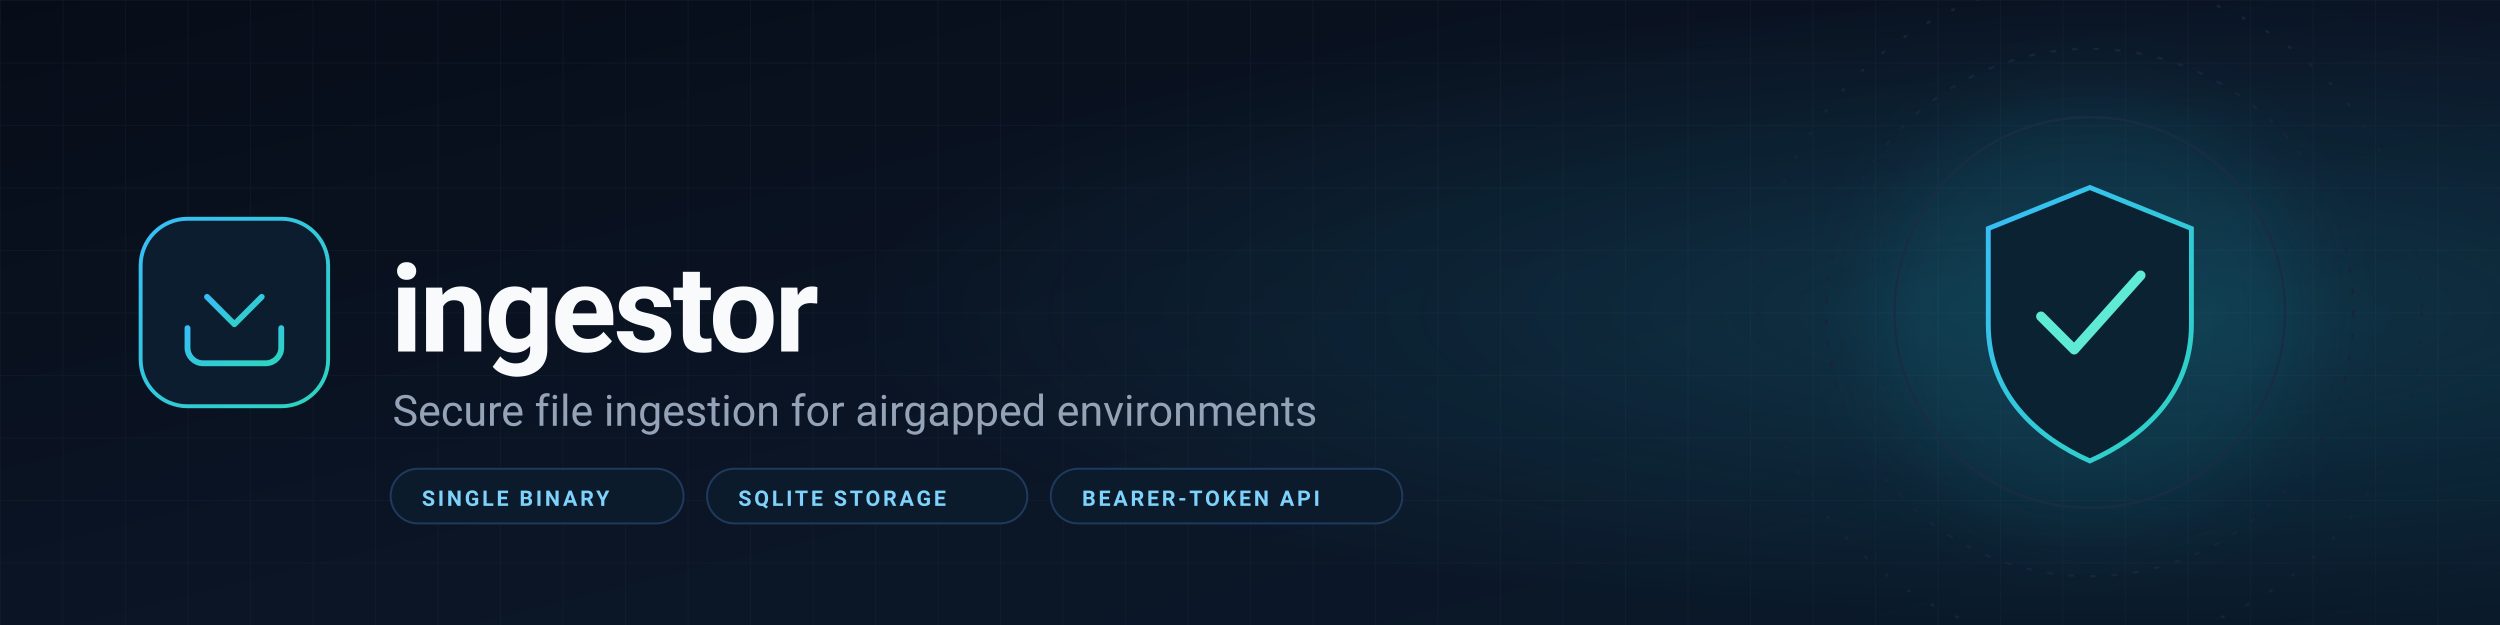
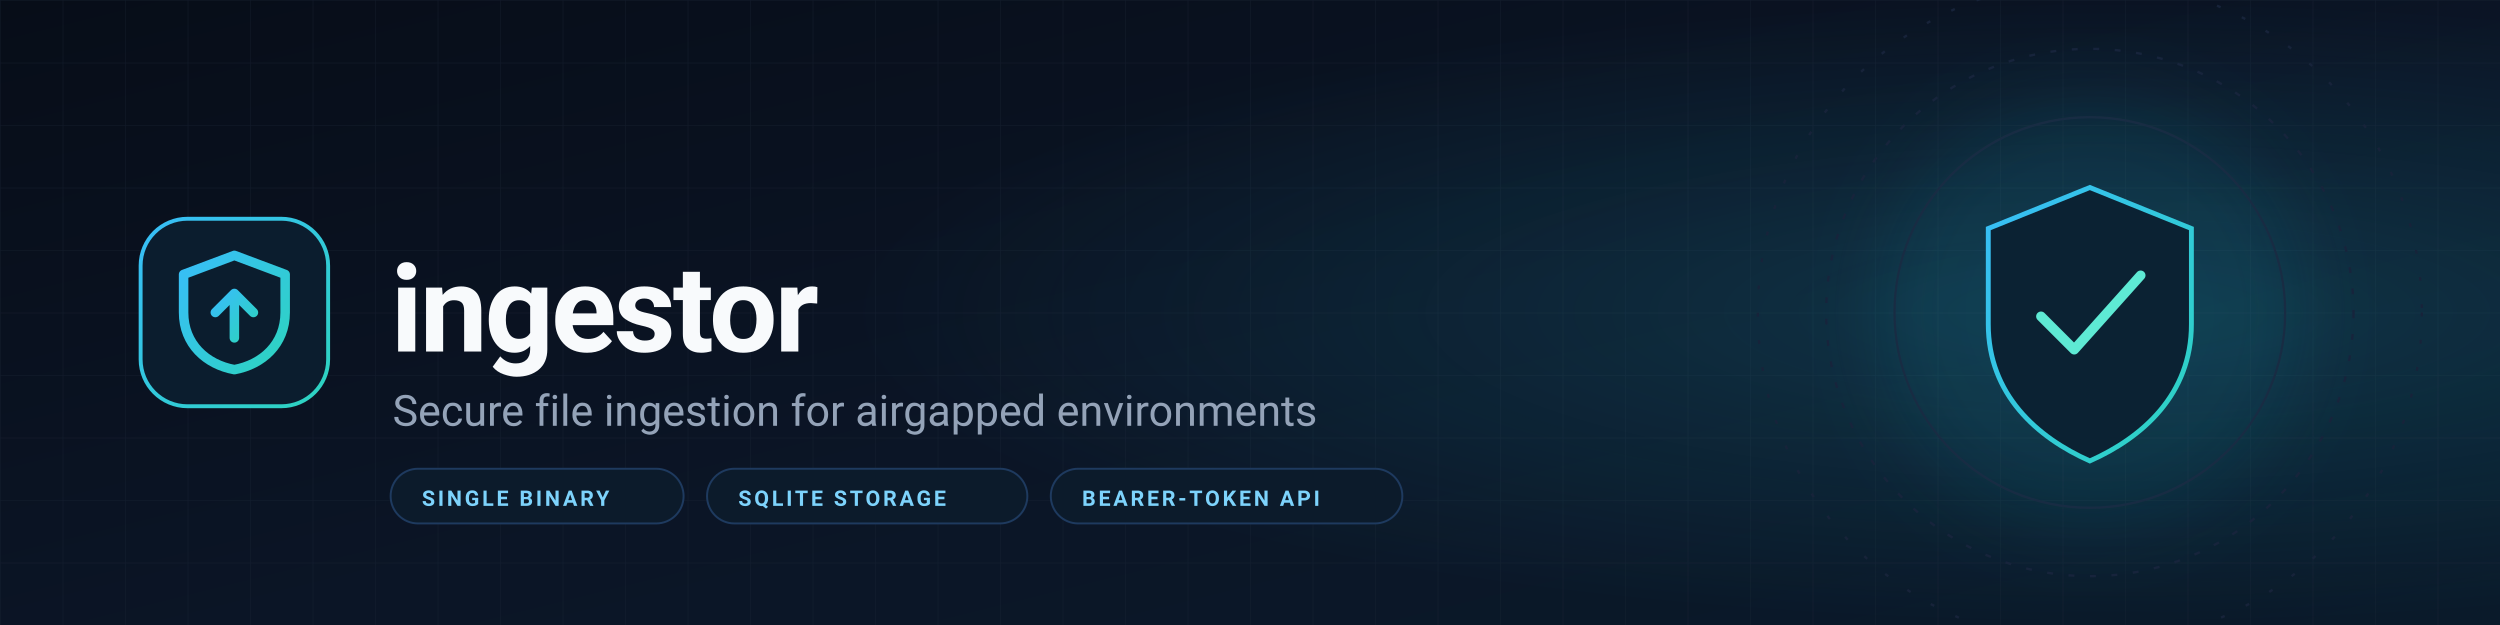
<svg xmlns="http://www.w3.org/2000/svg" width="1280" height="320" viewBox="0 0 1280 320" role="img" aria-label="ingestor — secure file ingestion for airgapped environments">
  <defs>
    <linearGradient id="bg" x1="0" y1="0" x2="1" y2="1">
      <stop offset="0" stop-color="#070D18" />
      <stop offset="0.55" stop-color="#0B1526" />
      <stop offset="1" stop-color="#0A1A2A" />
    </linearGradient>
    <linearGradient id="accent" x1="0" y1="0" x2="1" y2="1">
      <stop offset="0" stop-color="#38BDF8" />
      <stop offset="1" stop-color="#2DD4BF" />
    </linearGradient>
    <radialGradient id="glow" cx="0.84" cy="0.5" r="0.5">
      <stop offset="0" stop-color="#22D3EE" stop-opacity="0.16" />
      <stop offset="1" stop-color="#22D3EE" stop-opacity="0" />
    </radialGradient>
    <pattern id="grid" width="32" height="32" patternUnits="userSpaceOnUse">
      <path d="M32 0H0V32" fill="none" stroke="#1E293B" stroke-width="0.6" opacity="0.45" />
    </pattern>
    <filter id="blur" x="-50%" y="-50%" width="200%" height="200%">
      <feGaussianBlur stdDeviation="20" />
    </filter>
  </defs>
  <rect width="1280" height="320" fill="url(#bg)" />
  <rect width="1280" height="320" fill="url(#grid)" />
  <rect width="1280" height="320" fill="url(#glow)" />
  <rect x="72" y="112" width="96" height="96" rx="24" fill="#0B1D2E" stroke="url(#accent)" stroke-width="2" />
-   <path d="M96 168v10a8 8 0 0 0 8 8h32a8 8 0 0 0 8-8v-10" fill="none" stroke="url(#accent)" stroke-width="3" stroke-linecap="round" stroke-linejoin="round" />
-   <path d="M120 128v38" fill="none" stroke="url(#accent)" stroke-width="3" stroke-linecap="round" />
-   <path d="M106 152l14 14 14-14" fill="none" stroke="url(#accent)" stroke-width="3" stroke-linecap="round" stroke-linejoin="round" />
+   <g transform="translate(81 121) scale(3.25)" fill="none" stroke="url(#accent)" stroke-width="1.5" stroke-linecap="round" stroke-linejoin="round">
+     <path d="M12 3 4 6v6c0 5 3.6 8.2 8 9 4.4-.8 8-4 8-9V6l-8-3Z" />
+     <path d="M12 16V9M9 12l3-3 3 3" />
+   </g>
  <text x="200" y="180" font-family="ui-sans-serif, -apple-system, 'Segoe UI', Roboto, Helvetica, Arial, sans-serif" font-size="62" font-weight="700" letter-spacing="-1.5" fill="#F8FAFC">ingestor</text>
  <text x="201" y="218" font-family="ui-sans-serif, -apple-system, 'Segoe UI', Roboto, Helvetica, Arial, sans-serif" font-size="22" fill="#94A3B8">Secure file ingestion for airgapped environments</text>
  <g font-family="ui-sans-serif, -apple-system, 'Segoe UI', Roboto, Helvetica, Arial, sans-serif" font-size="11" font-weight="600" letter-spacing="1.4" fill="#7DD3FC">
    <rect x="200" y="240" width="150" height="28" rx="14" fill="#0C1B2B" stroke="#1E3A5F" />
    <text x="216" y="259">SINGLE BINARY</text>
    <rect x="362" y="240" width="164" height="28" rx="14" fill="#0C1B2B" stroke="#1E3A5F" />
    <text x="378" y="259">SQLITE STORAGE</text>
    <rect x="538" y="240" width="180" height="28" rx="14" fill="#0C1B2B" stroke="#1E3A5F" />
    <text x="554" y="259">BEARER-TOKEN API</text>
  </g>
  <g fill="none">
    <circle cx="1070" cy="160" r="100" stroke="#17233A" stroke-width="1.2" />
    <circle cx="1070" cy="160" r="135" stroke="#17233A" stroke-width="1.2" stroke-dasharray="3 8" />
    <circle cx="1070" cy="160" r="170" stroke="#17233A" stroke-width="1.2" stroke-dasharray="2 12" />
    <circle cx="1070" cy="160" r="110" fill="#22D3EE" opacity="0.08" filter="url(#blur)" />
    <path d="M1070 96L1122 117V166C1122 202 1097 224 1070 236C1043 224 1018 202 1018 166V117Z" fill="#0B2233" stroke="url(#accent)" stroke-width="2.5" />
    <path d="M1045 162l17 17 34-38" stroke="#5EEAD4" stroke-width="5" stroke-linecap="round" stroke-linejoin="round" />
  </g>
</svg>
